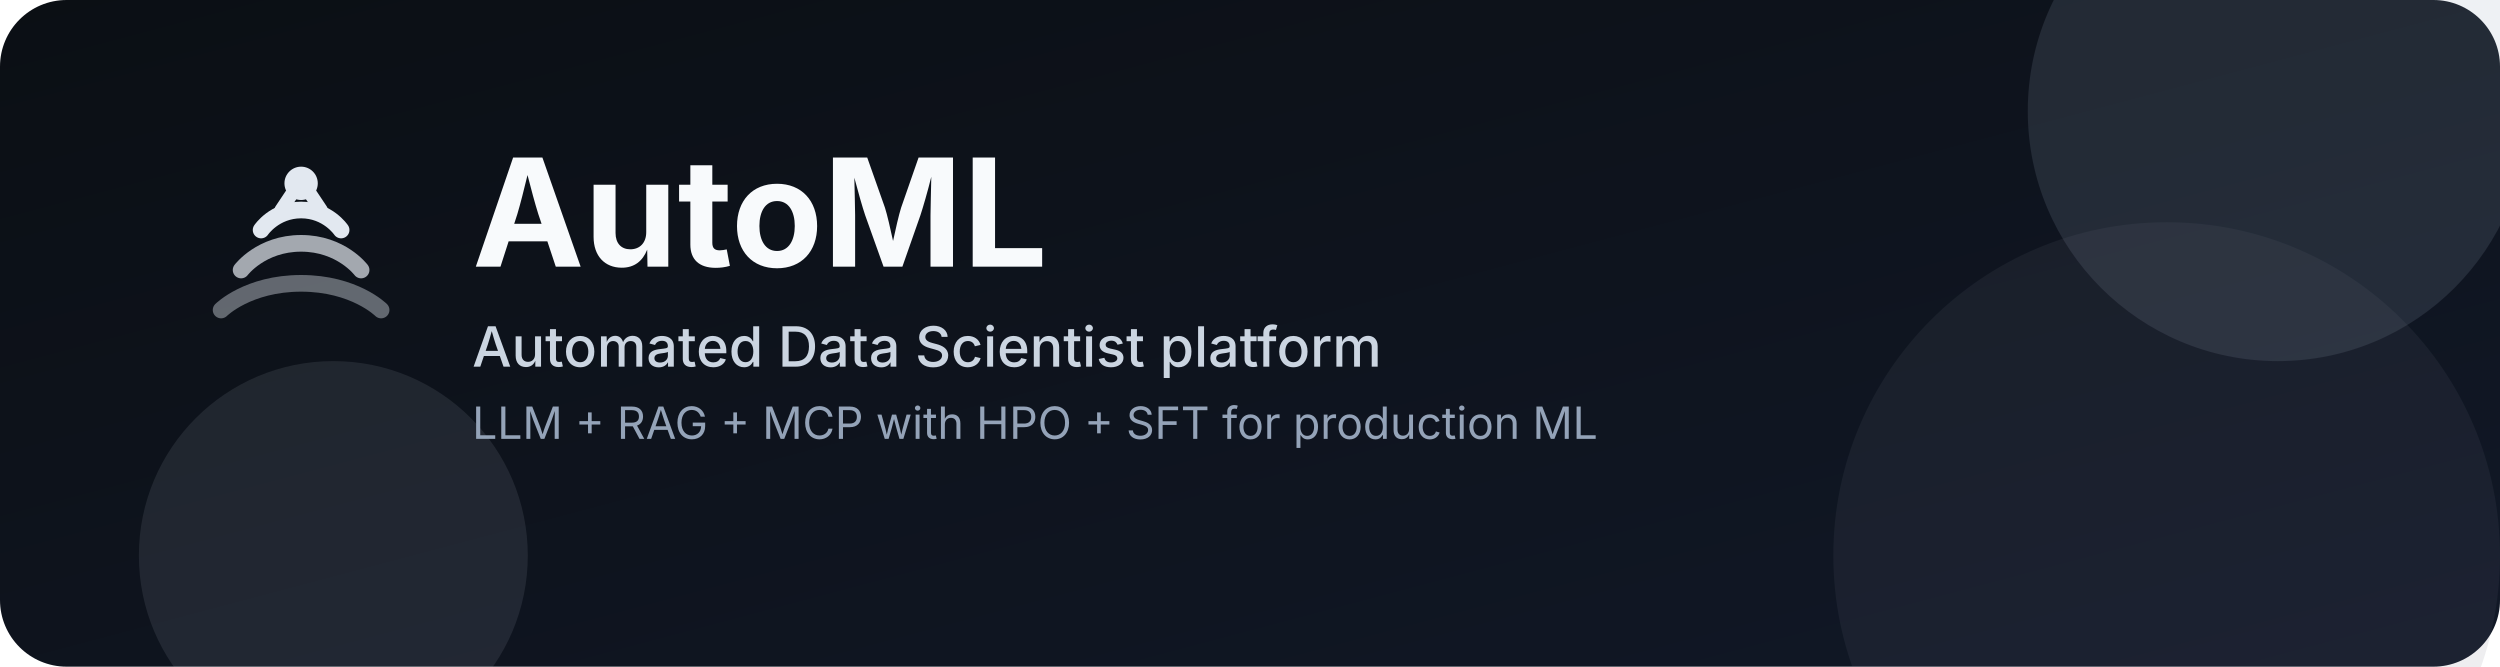
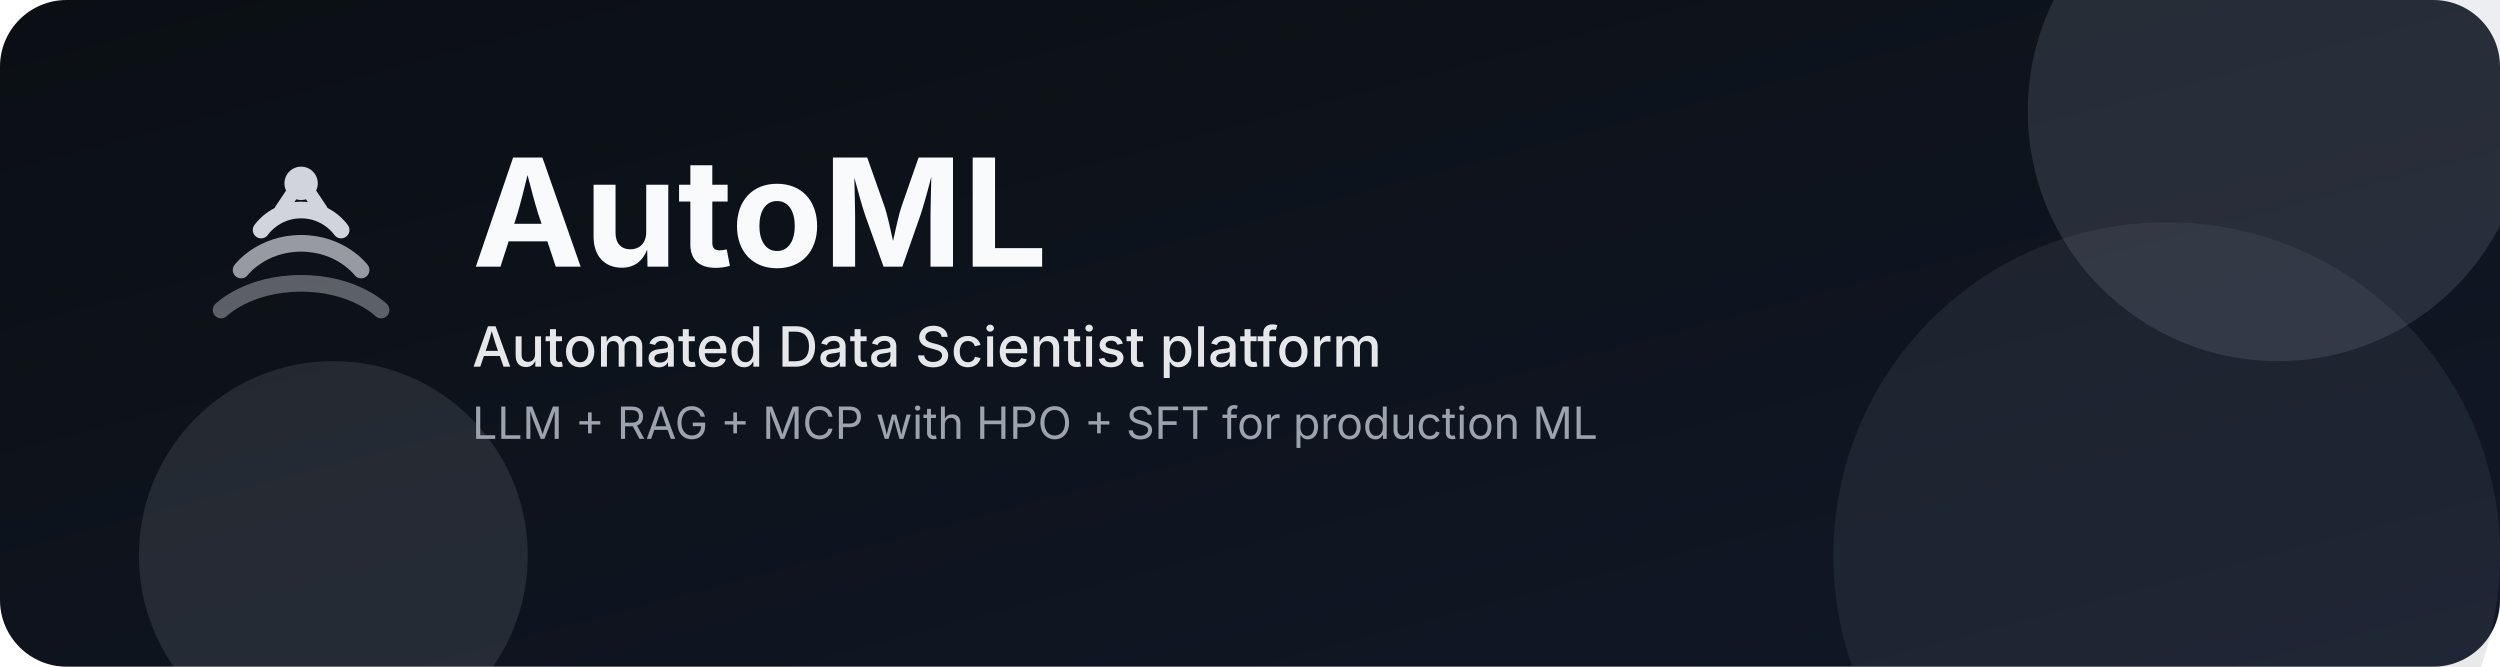
<svg xmlns="http://www.w3.org/2000/svg" viewBox="0 0 900 240" role="img" aria-label="AutoML">
  <defs>
    <linearGradient id="bg" x1="0" y1="0" x2="1" y2="1">
      <stop offset="0%" stop-color="#0b0f14" />
      <stop offset="100%" stop-color="#111827" />
    </linearGradient>
  </defs>
  <rect width="900" height="240" rx="24" fill="url(#bg)" />
-   <circle cx="820" cy="40" r="90" fill="#94a3b8" opacity="0.16" />
-   <circle cx="780" cy="200" r="120" fill="#6b7280" opacity="0.12" />
-   <circle cx="120" cy="200" r="70" fill="#9ca3af" opacity="0.14" />
-   <g transform="translate(70 54) scale(2.4)" fill="none" stroke="#e2e8f0">
+   <circle cx="820" cy="40" r="90" fill="#9ca3af" opacity="0.18" />
+   <circle cx="780" cy="200" r="120" fill="#6b7280" opacity="0.16" />
+   <circle cx="120" cy="200" r="70" fill="#d1d5db" opacity="0.12" />
+   <g transform="translate(70 54) scale(2.4)" fill="none" stroke="#d1d5db">
    <path d="M4 24C4 24 8 20 16 20C24 20 28 24 28 24" stroke-width="2.5" stroke-linecap="round" opacity="0.4" />
    <path d="M7 18C7 18 10 14 16 14C22 14 25 18 25 18" stroke-width="2.5" stroke-linecap="round" opacity="0.7" />
    <path d="M10 12C10 12 12 9 16 9C20 9 22 12 22 12" stroke-width="2.5" stroke-linecap="round" />
-     <circle cx="16" cy="5" r="2.5" fill="#e2e8f0" stroke="none" />
+     <circle cx="16" cy="5" r="2.5" fill="#d1d5db" stroke="none" />
    <path d="M13 9L15 6" stroke-width="2" stroke-linecap="round" />
    <path d="M19 9L17 6" stroke-width="2" stroke-linecap="round" />
  </g>
  <style>
    .title { font: 700 54px "Space Grotesk", "IBM Plex Sans", "Inter", system-ui, -apple-system, "Segoe UI", sans-serif; }
    .tagline { font: 500 20px "Space Grotesk", "IBM Plex Sans", "Inter", system-ui, -apple-system, "Segoe UI", sans-serif; }
    .subline { font: 400 16px "Space Grotesk", "IBM Plex Sans", "Inter", system-ui, -apple-system, "Segoe UI", sans-serif; }
  </style>
-   <text x="170" y="96" class="title" fill="#f8fafc">AutoML</text>
-   <text x="170" y="132" class="tagline" fill="#cbd5e1">Automated Data Scientist platform</text>
-   <text x="170" y="158" class="subline" fill="#94a3b8">LLM + RAG + MCP with HPO + SFT for production ML</text>
+   <text x="170" y="96" class="title" fill="#f9fafb">AutoML</text>
+   <text x="170" y="132" class="tagline" fill="#e5e7eb">Automated Data Scientist platform</text>
+   <text x="170" y="158" class="subline" fill="#9ca3af">LLM + RAG + MCP with HPO + SFT for production ML</text>
</svg>
